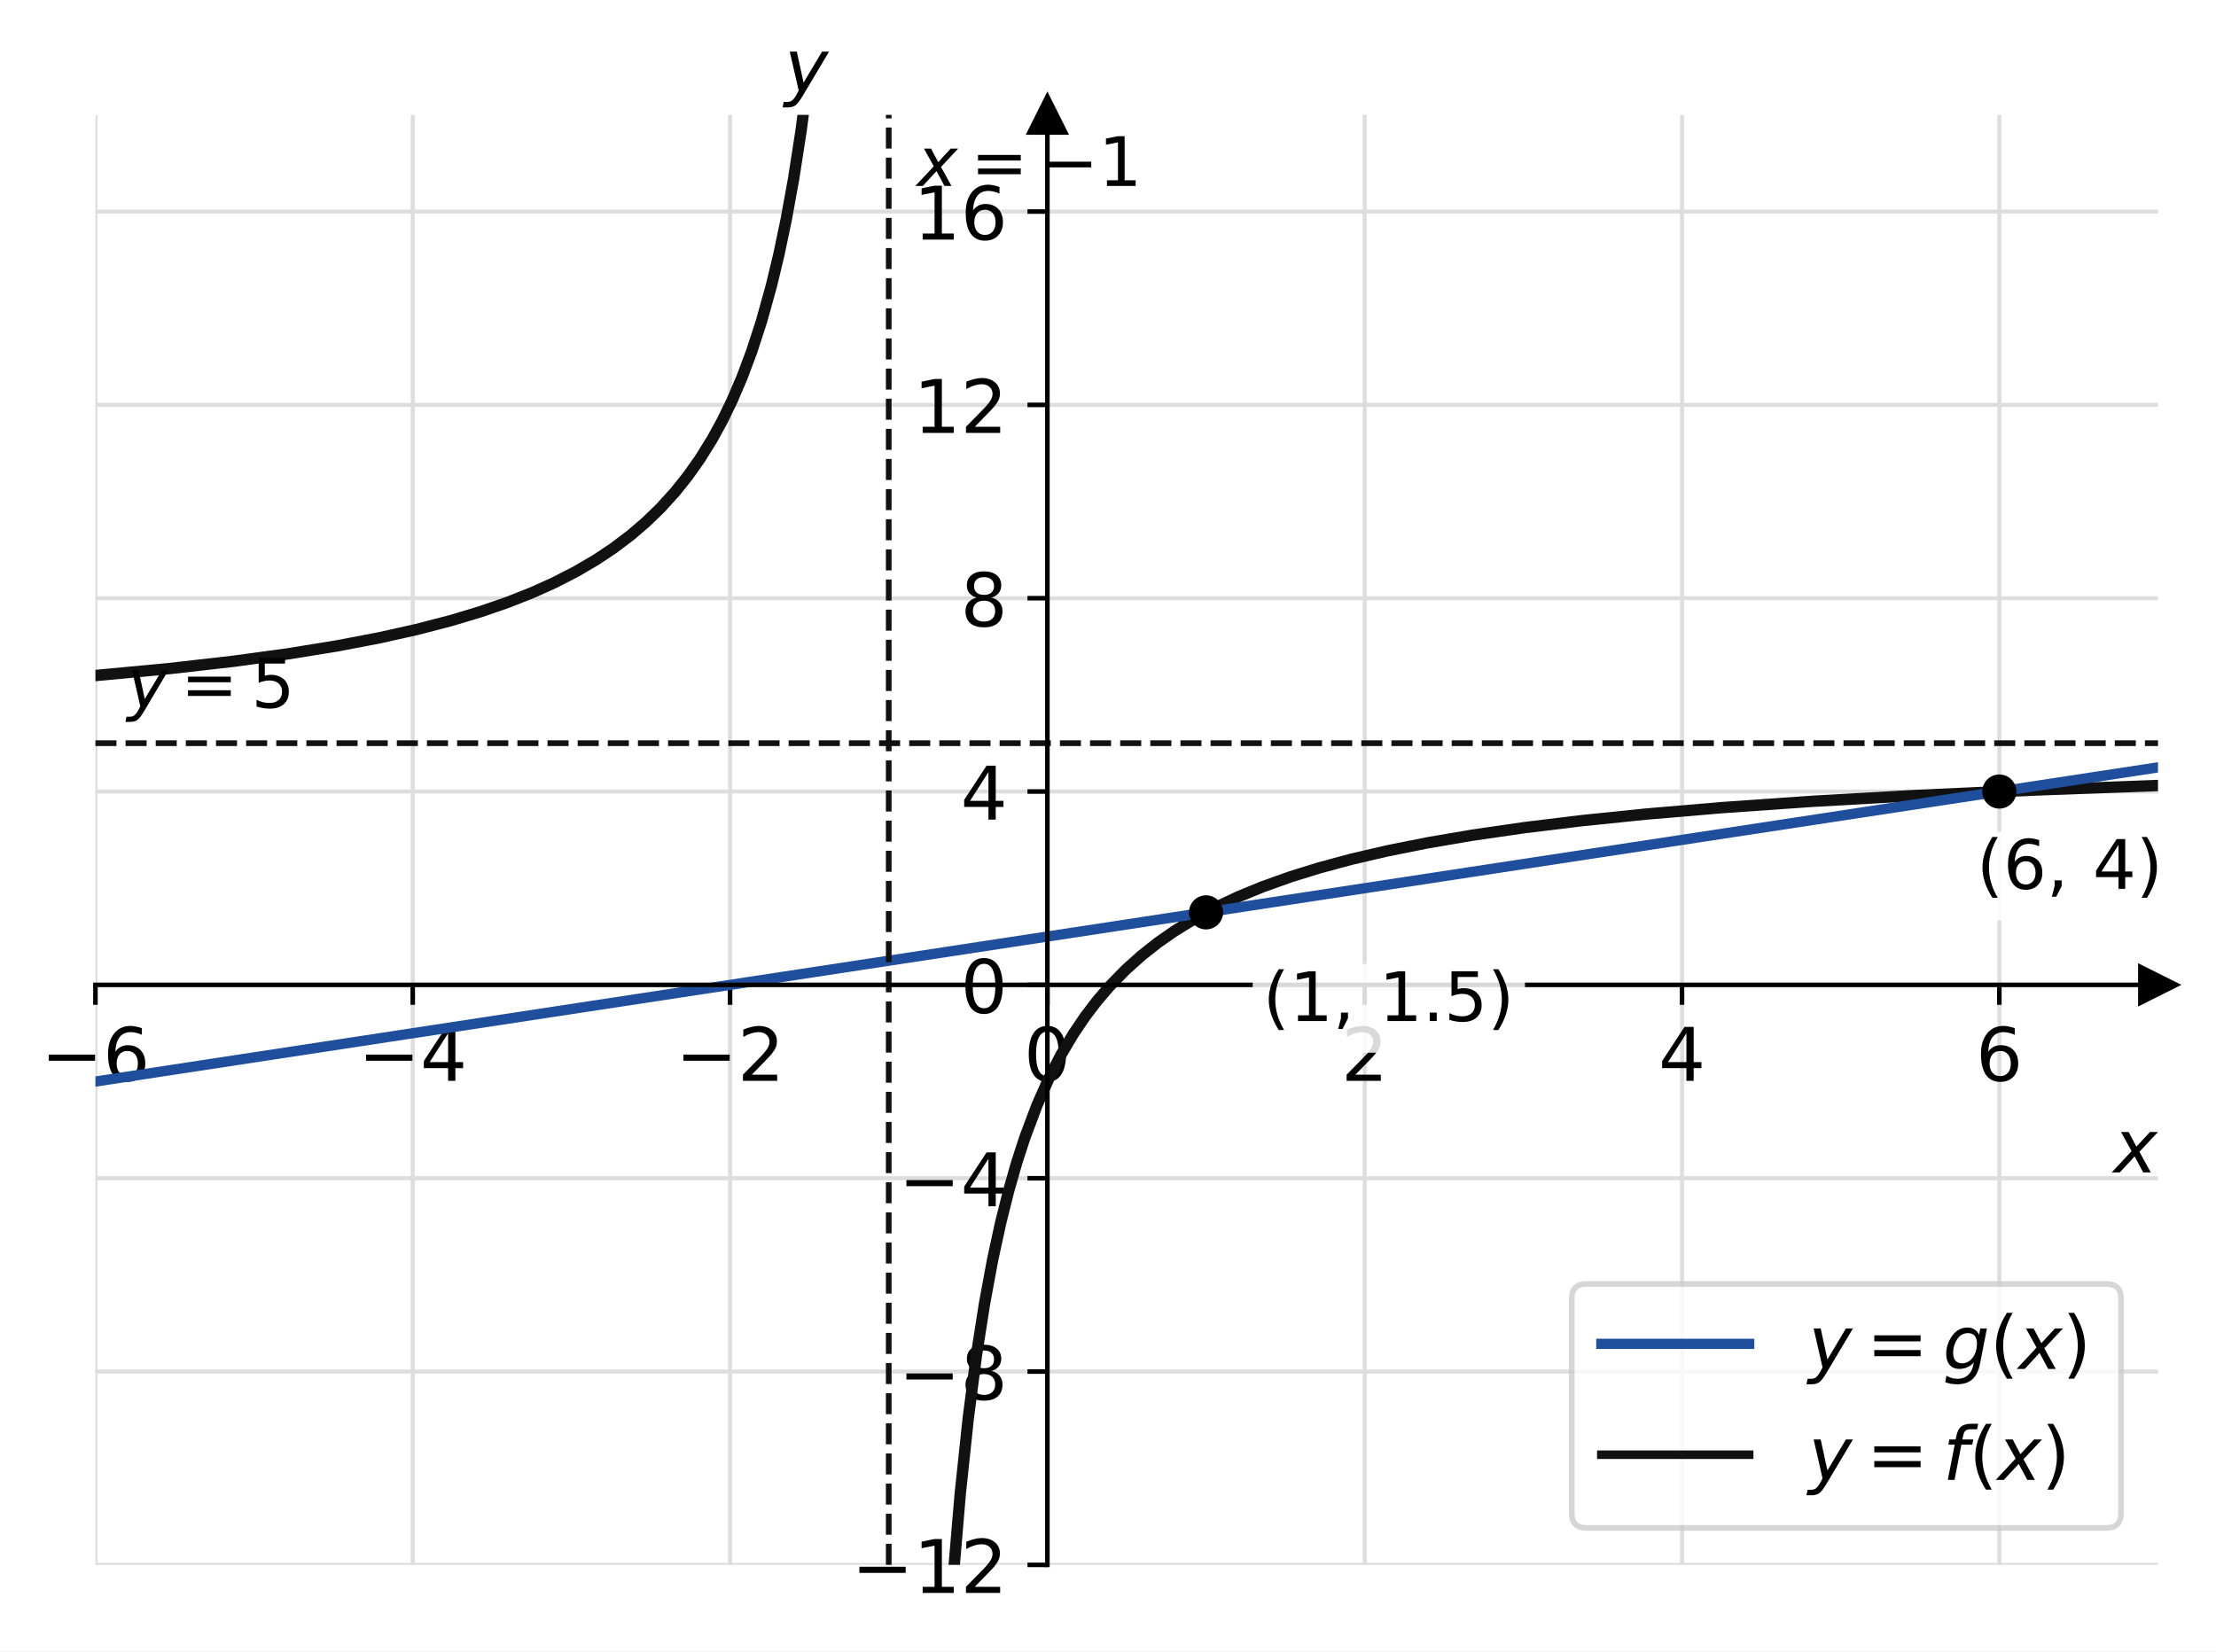
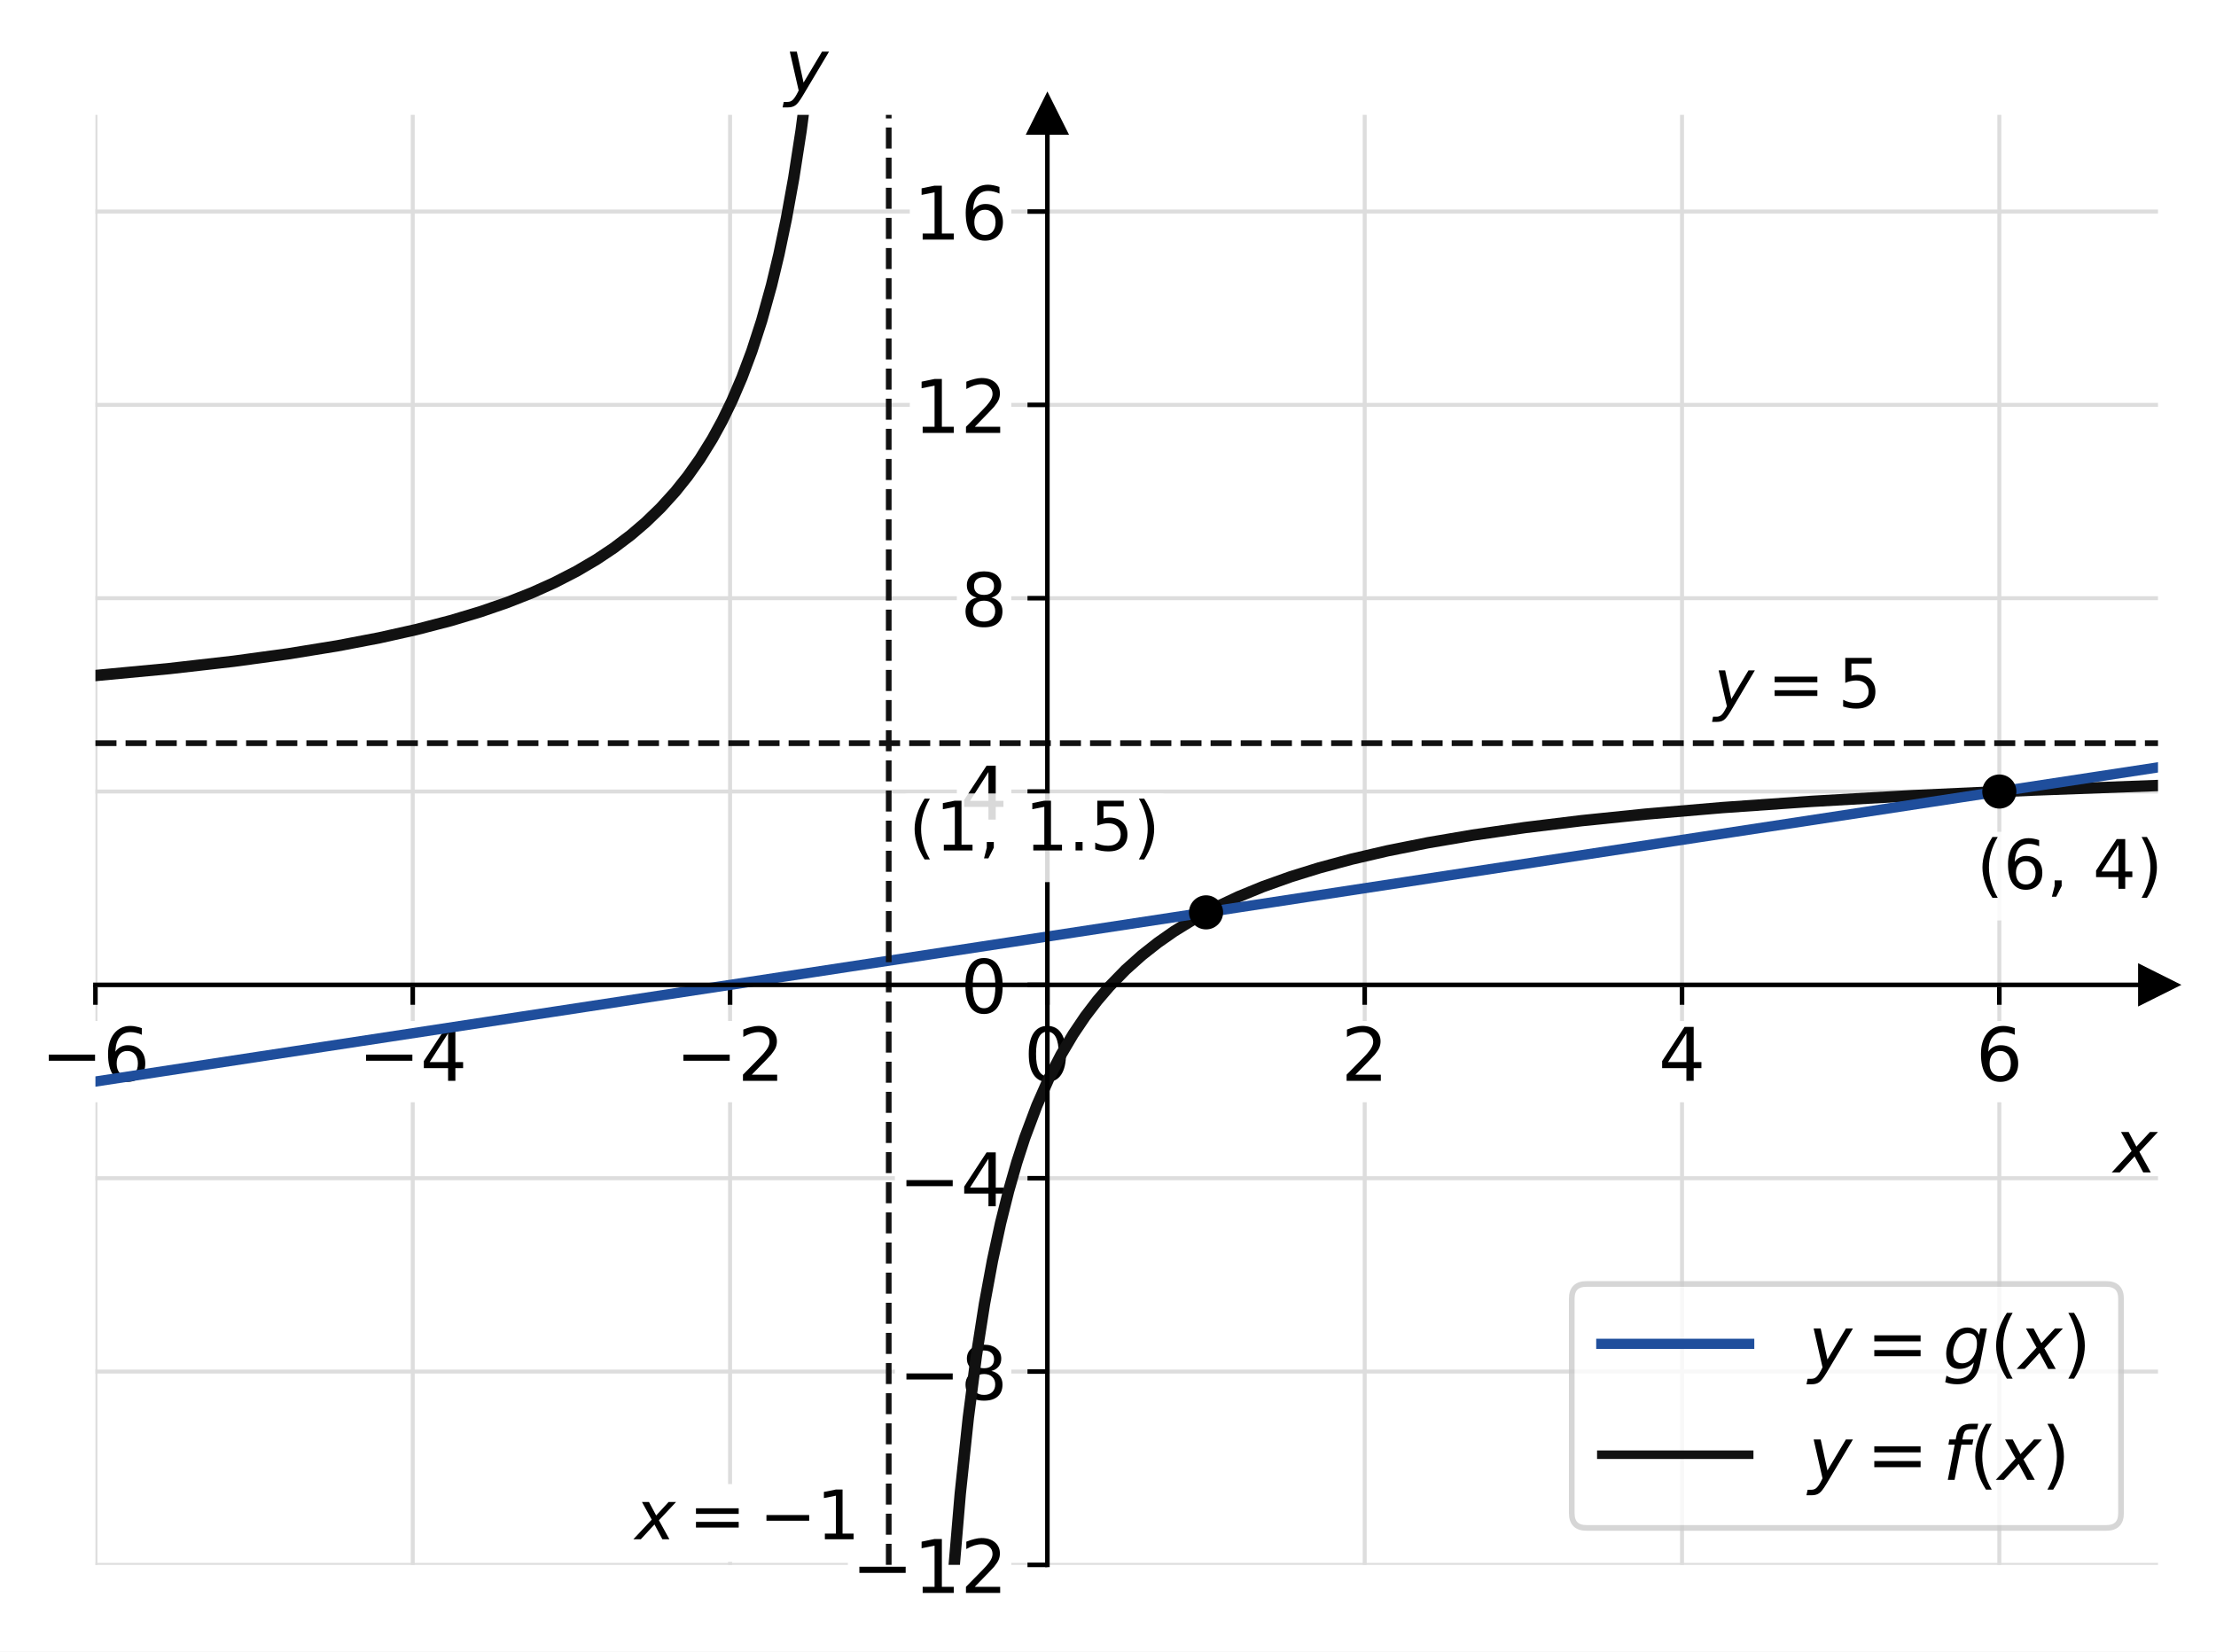
<svg xmlns="http://www.w3.org/2000/svg" xmlns:xlink="http://www.w3.org/1999/xlink" width="389.682pt" height="290.486pt" viewBox="0 0 389.682 290.486" version="1.1">
  <defs>
    <style type="text/css">*{stroke-linejoin: round; stroke-linecap: butt}</style>
  </defs>
  <g id="figure_1">
    <g id="patch_1">
      <path d="M 0 290.486  L 389.682 290.486  L 389.682 0  L 0 0  z " style="fill: #ffffff" />
    </g>
    <g id="axes_1">
      <g id="patch_2">
        <path d="M 16.782 275.224  L 379.482 275.224  L 379.482 20.2  L 16.782 20.2  z " style="fill: #ffffff" />
      </g>
      <g id="matplotlib.axis_1">
        <g id="xtick_1">
          <g id="line2d_1">
-             <path d="M 16.782 275.224  L 16.782 20.2  " clip-path="url(#pd56f7c66d1)" style="fill: none; stroke: #dddddd; stroke-width: 0.7; stroke-linecap: square" />
+             <path d="M 16.782 275.224  L 16.782 20.2  " clip-path="url(#p504bb1acca)" style="fill: none; stroke: #dddddd; stroke-width: 0.7; stroke-linecap: square" />
          </g>
          <g id="line2d_2">
            <defs>
-               <path id="m3252626e0a" d="M 0 0  L 0 3.5  " style="stroke: #000000; stroke-width: 0.8" />
+               <path id="m96ff37d368" d="M 0 0  L 0 3.5  " style="stroke: #000000; stroke-width: 0.8" />
            </defs>
            <g>
-               <use xlink:href="#m3252626e0a" x="16.782" y="173.214" style="stroke: #000000; stroke-width: 0.8" />
+               <use xlink:href="#m96ff37d368" x="16.782" y="173.214" style="stroke: #000000; stroke-width: 0.8" />
            </g>
          </g>
          <g id="text_1">
+             <g id="patch_3">
+               <path d="M 6.55 193.864  L 27.015 193.864  L 27.015 179.564  L 6.55 179.564  z " style="fill: #ffffff" />
+             </g>
            <text style="font-size: 13px; font-family: 'DejaVu Sans'; text-anchor: middle" x="16.782" y="190.091" transform="rotate(-0 16.78242 190.0914)">−6</text>
          </g>
        </g>
        <g id="xtick_2">
          <g id="line2d_3">
-             <path d="M 72.582 275.224  L 72.582 20.2  " clip-path="url(#pd56f7c66d1)" style="fill: none; stroke: #dddddd; stroke-width: 0.7; stroke-linecap: square" />
+             <path d="M 72.582 275.224  L 72.582 20.2  " clip-path="url(#p504bb1acca)" style="fill: none; stroke: #dddddd; stroke-width: 0.7; stroke-linecap: square" />
          </g>
          <g id="line2d_4">
            <g>
-               <use xlink:href="#m3252626e0a" x="72.582" y="173.214" style="stroke: #000000; stroke-width: 0.8" />
+               <use xlink:href="#m96ff37d368" x="72.582" y="173.214" style="stroke: #000000; stroke-width: 0.8" />
            </g>
          </g>
          <g id="text_2">
+             <g id="patch_4">
+               <path d="M 62.35 193.864  L 82.815 193.864  L 82.815 179.564  L 62.35 179.564  z " style="fill: #ffffff" />
+             </g>
            <text style="font-size: 13px; font-family: 'DejaVu Sans'; text-anchor: middle" x="72.582" y="190.091" transform="rotate(-0 72.58242 190.0914)">−4</text>
          </g>
        </g>
        <g id="xtick_3">
          <g id="line2d_5">
-             <path d="M 128.382 275.224  L 128.382 20.2  " clip-path="url(#pd56f7c66d1)" style="fill: none; stroke: #dddddd; stroke-width: 0.7; stroke-linecap: square" />
+             <path d="M 128.382 275.224  L 128.382 20.2  " clip-path="url(#p504bb1acca)" style="fill: none; stroke: #dddddd; stroke-width: 0.7; stroke-linecap: square" />
          </g>
          <g id="line2d_6">
            <g>
-               <use xlink:href="#m3252626e0a" x="128.382" y="173.214" style="stroke: #000000; stroke-width: 0.8" />
+               <use xlink:href="#m96ff37d368" x="128.382" y="173.214" style="stroke: #000000; stroke-width: 0.8" />
            </g>
          </g>
          <g id="text_3">
+             <g id="patch_5">
+               <path d="M 118.15 193.864  L 138.615 193.864  L 138.615 179.564  L 118.15 179.564  z " style="fill: #ffffff" />
+             </g>
            <text style="font-size: 13px; font-family: 'DejaVu Sans'; text-anchor: middle" x="128.382" y="190.091" transform="rotate(-0 128.3824 190.0914)">−2</text>
          </g>
        </g>
        <g id="xtick_4">
          <g id="line2d_7">
-             <path d="M 184.182 275.224  L 184.182 20.2  " clip-path="url(#pd56f7c66d1)" style="fill: none; stroke: #dddddd; stroke-width: 0.7; stroke-linecap: square" />
+             <path d="M 184.182 275.224  L 184.182 20.2  " clip-path="url(#p504bb1acca)" style="fill: none; stroke: #dddddd; stroke-width: 0.7; stroke-linecap: square" />
          </g>
          <g id="line2d_8">
            <g>
-               <use xlink:href="#m3252626e0a" x="184.182" y="173.214" style="stroke: #000000; stroke-width: 0.8" />
+               <use xlink:href="#m96ff37d368" x="184.182" y="173.214" style="stroke: #000000; stroke-width: 0.8" />
            </g>
          </g>
          <g id="text_4">
+             <g id="patch_6">
+               <path d="M 179.397 193.864  L 188.968 193.864  L 188.968 179.564  L 179.397 179.564  z " style="fill: #ffffff" />
+             </g>
            <text style="font-size: 13px; font-family: 'DejaVu Sans'; text-anchor: middle" x="184.182" y="190.091" transform="rotate(-0 184.1824 190.0914)">0</text>
          </g>
        </g>
        <g id="xtick_5">
          <g id="line2d_9">
-             <path d="M 239.982 275.224  L 239.982 20.2  " clip-path="url(#pd56f7c66d1)" style="fill: none; stroke: #dddddd; stroke-width: 0.7; stroke-linecap: square" />
+             <path d="M 239.982 275.224  L 239.982 20.2  " clip-path="url(#p504bb1acca)" style="fill: none; stroke: #dddddd; stroke-width: 0.7; stroke-linecap: square" />
          </g>
          <g id="line2d_10">
            <g>
-               <use xlink:href="#m3252626e0a" x="239.982" y="173.214" style="stroke: #000000; stroke-width: 0.8" />
+               <use xlink:href="#m96ff37d368" x="239.982" y="173.214" style="stroke: #000000; stroke-width: 0.8" />
            </g>
          </g>
          <g id="text_5">
+             <g id="patch_7">
+               <path d="M 235.197 193.864  L 244.768 193.864  L 244.768 179.564  L 235.197 179.564  z " style="fill: #ffffff" />
+             </g>
            <text style="font-size: 13px; font-family: 'DejaVu Sans'; text-anchor: middle" x="239.982" y="190.091" transform="rotate(-0 239.9824 190.0914)">2</text>
          </g>
        </g>
        <g id="xtick_6">
          <g id="line2d_11">
-             <path d="M 295.782 275.224  L 295.782 20.2  " clip-path="url(#pd56f7c66d1)" style="fill: none; stroke: #dddddd; stroke-width: 0.7; stroke-linecap: square" />
+             <path d="M 295.782 275.224  L 295.782 20.2  " clip-path="url(#p504bb1acca)" style="fill: none; stroke: #dddddd; stroke-width: 0.7; stroke-linecap: square" />
          </g>
          <g id="line2d_12">
            <g>
-               <use xlink:href="#m3252626e0a" x="295.782" y="173.214" style="stroke: #000000; stroke-width: 0.8" />
+               <use xlink:href="#m96ff37d368" x="295.782" y="173.214" style="stroke: #000000; stroke-width: 0.8" />
            </g>
          </g>
          <g id="text_6">
+             <g id="patch_8">
+               <path d="M 290.997 193.864  L 300.568 193.864  L 300.568 179.564  L 290.997 179.564  z " style="fill: #ffffff" />
+             </g>
            <text style="font-size: 13px; font-family: 'DejaVu Sans'; text-anchor: middle" x="295.782" y="190.091" transform="rotate(-0 295.7824 190.0914)">4</text>
          </g>
        </g>
        <g id="xtick_7">
          <g id="line2d_13">
-             <path d="M 351.582 275.224  L 351.582 20.2  " clip-path="url(#pd56f7c66d1)" style="fill: none; stroke: #dddddd; stroke-width: 0.7; stroke-linecap: square" />
+             <path d="M 351.582 275.224  L 351.582 20.2  " clip-path="url(#p504bb1acca)" style="fill: none; stroke: #dddddd; stroke-width: 0.7; stroke-linecap: square" />
          </g>
          <g id="line2d_14">
            <g>
-               <use xlink:href="#m3252626e0a" x="351.582" y="173.214" style="stroke: #000000; stroke-width: 0.8" />
+               <use xlink:href="#m96ff37d368" x="351.582" y="173.214" style="stroke: #000000; stroke-width: 0.8" />
            </g>
          </g>
          <g id="text_7">
+             <g id="patch_9">
+               <path d="M 346.797 193.864  L 356.368 193.864  L 356.368 179.564  L 346.797 179.564  z " style="fill: #ffffff" />
+             </g>
            <text style="font-size: 13px; font-family: 'DejaVu Sans'; text-anchor: middle" x="351.582" y="190.091" transform="rotate(-0 351.5824 190.0914)">6</text>
          </g>
        </g>
        <g id="text_8">
          <g transform="translate(371.6824 207.0914)">
            <text>
              <tspan x="0" y="-0.891" style="font-style: oblique; font-size: 13px; font-family: 'DejaVu Sans'">x</tspan>
            </text>
          </g>
        </g>
      </g>
      <g id="matplotlib.axis_2">
        <g id="ytick_1">
          <g id="line2d_15">
-             <path d="M 16.782 275.224  L 379.482 275.224  " clip-path="url(#pd56f7c66d1)" style="fill: none; stroke: #dddddd; stroke-width: 0.7; stroke-linecap: square" />
+             <path d="M 16.782 275.224  L 379.482 275.224  " clip-path="url(#p504bb1acca)" style="fill: none; stroke: #dddddd; stroke-width: 0.7; stroke-linecap: square" />
          </g>
          <g id="line2d_16">
            <defs>
-               <path id="md7c4919fea" d="M 0 0  L -3.5 0  " style="stroke: #000000; stroke-width: 0.8" />
+               <path id="m1b34403a62" d="M 0 0  L -3.5 0  " style="stroke: #000000; stroke-width: 0.8" />
            </defs>
            <g>
-               <use xlink:href="#md7c4919fea" x="184.182" y="275.224" style="stroke: #000000; stroke-width: 0.8" />
+               <use xlink:href="#m1b34403a62" x="184.182" y="275.224" style="stroke: #000000; stroke-width: 0.8" />
            </g>
          </g>
          <g id="text_9">
+             <g id="patch_10">
+               <path d="M 149.096 283.936  L 177.832 283.936  L 177.832 269.636  L 149.096 269.636  z " style="fill: #ffffff" />
+             </g>
            <text style="font-size: 13px; font-family: 'DejaVu Sans'; text-anchor: end" x="177.182" y="280.162" transform="rotate(-0 177.1824 280.1625)">−12</text>
          </g>
        </g>
        <g id="ytick_2">
          <g id="line2d_17">
-             <path d="M 16.782 241.221  L 379.482 241.221  " clip-path="url(#pd56f7c66d1)" style="fill: none; stroke: #dddddd; stroke-width: 0.7; stroke-linecap: square" />
+             <path d="M 16.782 241.221  L 379.482 241.221  " clip-path="url(#p504bb1acca)" style="fill: none; stroke: #dddddd; stroke-width: 0.7; stroke-linecap: square" />
          </g>
          <g id="line2d_18">
            <g>
-               <use xlink:href="#md7c4919fea" x="184.182" y="241.221" style="stroke: #000000; stroke-width: 0.8" />
+               <use xlink:href="#m1b34403a62" x="184.182" y="241.221" style="stroke: #000000; stroke-width: 0.8" />
            </g>
          </g>
          <g id="text_10">
+             <g id="patch_11">
+               <path d="M 157.368 249.932  L 177.832 249.932  L 177.832 235.632  L 157.368 235.632  z " style="fill: #ffffff" />
+             </g>
            <text style="font-size: 13px; font-family: 'DejaVu Sans'; text-anchor: end" x="177.182" y="246.159" transform="rotate(-0 177.1824 246.1593)">−8</text>
          </g>
        </g>
        <g id="ytick_3">
          <g id="line2d_19">
-             <path d="M 16.782 207.218  L 379.482 207.218  " clip-path="url(#pd56f7c66d1)" style="fill: none; stroke: #dddddd; stroke-width: 0.7; stroke-linecap: square" />
+             <path d="M 16.782 207.218  L 379.482 207.218  " clip-path="url(#p504bb1acca)" style="fill: none; stroke: #dddddd; stroke-width: 0.7; stroke-linecap: square" />
          </g>
          <g id="line2d_20">
            <g>
-               <use xlink:href="#md7c4919fea" x="184.182" y="207.218" style="stroke: #000000; stroke-width: 0.8" />
+               <use xlink:href="#m1b34403a62" x="184.182" y="207.218" style="stroke: #000000; stroke-width: 0.8" />
            </g>
          </g>
          <g id="text_11">
+             <g id="patch_12">
+               <path d="M 157.368 215.929  L 177.832 215.929  L 177.832 201.629  L 157.368 201.629  z " style="fill: #ffffff" />
+             </g>
            <text style="font-size: 13px; font-family: 'DejaVu Sans'; text-anchor: end" x="177.182" y="212.156" transform="rotate(-0 177.1824 212.1561)">−4</text>
          </g>
        </g>
        <g id="ytick_4">
          <g id="line2d_21">
-             <path d="M 16.782 173.214  L 379.482 173.214  " clip-path="url(#pd56f7c66d1)" style="fill: none; stroke: #dddddd; stroke-width: 0.7; stroke-linecap: square" />
+             <path d="M 16.782 173.214  L 379.482 173.214  " clip-path="url(#p504bb1acca)" style="fill: none; stroke: #dddddd; stroke-width: 0.7; stroke-linecap: square" />
          </g>
          <g id="line2d_22">
            <g>
-               <use xlink:href="#md7c4919fea" x="184.182" y="173.214" style="stroke: #000000; stroke-width: 0.8" />
+               <use xlink:href="#m1b34403a62" x="184.182" y="173.214" style="stroke: #000000; stroke-width: 0.8" />
            </g>
          </g>
          <g id="text_12">
+             <g id="patch_13">
+               <path d="M 168.261 181.926  L 177.832 181.926  L 177.832 167.626  L 168.261 167.626  z " style="fill: #ffffff" />
+             </g>
            <text style="font-size: 13px; font-family: 'DejaVu Sans'; text-anchor: end" x="177.182" y="178.153" transform="rotate(-0 177.1824 178.1529)">0</text>
          </g>
        </g>
        <g id="ytick_5">
          <g id="line2d_23">
-             <path d="M 16.782 139.211  L 379.482 139.211  " clip-path="url(#pd56f7c66d1)" style="fill: none; stroke: #dddddd; stroke-width: 0.7; stroke-linecap: square" />
+             <path d="M 16.782 139.211  L 379.482 139.211  " clip-path="url(#p504bb1acca)" style="fill: none; stroke: #dddddd; stroke-width: 0.7; stroke-linecap: square" />
          </g>
          <g id="line2d_24">
            <g>
-               <use xlink:href="#md7c4919fea" x="184.182" y="139.211" style="stroke: #000000; stroke-width: 0.8" />
+               <use xlink:href="#m1b34403a62" x="184.182" y="139.211" style="stroke: #000000; stroke-width: 0.8" />
            </g>
          </g>
          <g id="text_13">
+             <g id="patch_14">
+               <path d="M 168.261 147.923  L 177.832 147.923  L 177.832 133.623  L 168.261 133.623  z " style="fill: #ffffff" />
+             </g>
            <text style="font-size: 13px; font-family: 'DejaVu Sans'; text-anchor: end" x="177.182" y="144.15" transform="rotate(-0 177.1824 144.1497)">4</text>
          </g>
        </g>
        <g id="ytick_6">
          <g id="line2d_25">
-             <path d="M 16.782 105.208  L 379.482 105.208  " clip-path="url(#pd56f7c66d1)" style="fill: none; stroke: #dddddd; stroke-width: 0.7; stroke-linecap: square" />
+             <path d="M 16.782 105.208  L 379.482 105.208  " clip-path="url(#p504bb1acca)" style="fill: none; stroke: #dddddd; stroke-width: 0.7; stroke-linecap: square" />
          </g>
          <g id="line2d_26">
            <g>
-               <use xlink:href="#md7c4919fea" x="184.182" y="105.208" style="stroke: #000000; stroke-width: 0.8" />
+               <use xlink:href="#m1b34403a62" x="184.182" y="105.208" style="stroke: #000000; stroke-width: 0.8" />
            </g>
          </g>
          <g id="text_14">
+             <g id="patch_15">
+               <path d="M 168.261 113.92  L 177.832 113.92  L 177.832 99.62  L 168.261 99.62  z " style="fill: #ffffff" />
+             </g>
            <text style="font-size: 13px; font-family: 'DejaVu Sans'; text-anchor: end" x="177.182" y="110.146" transform="rotate(-0 177.1824 110.1465)">8</text>
          </g>
        </g>
        <g id="ytick_7">
          <g id="line2d_27">
-             <path d="M 16.782 71.205  L 379.482 71.205  " clip-path="url(#pd56f7c66d1)" style="fill: none; stroke: #dddddd; stroke-width: 0.7; stroke-linecap: square" />
+             <path d="M 16.782 71.205  L 379.482 71.205  " clip-path="url(#p504bb1acca)" style="fill: none; stroke: #dddddd; stroke-width: 0.7; stroke-linecap: square" />
          </g>
          <g id="line2d_28">
            <g>
-               <use xlink:href="#md7c4919fea" x="184.182" y="71.205" style="stroke: #000000; stroke-width: 0.8" />
+               <use xlink:href="#m1b34403a62" x="184.182" y="71.205" style="stroke: #000000; stroke-width: 0.8" />
            </g>
          </g>
          <g id="text_15">
+             <g id="patch_16">
+               <path d="M 159.99 79.916  L 177.832 79.916  L 177.832 65.616  L 159.99 65.616  z " style="fill: #ffffff" />
+             </g>
            <text style="font-size: 13px; font-family: 'DejaVu Sans'; text-anchor: end" x="177.182" y="76.143" transform="rotate(-0 177.1824 76.14328)">12</text>
          </g>
        </g>
        <g id="ytick_8">
          <g id="line2d_29">
-             <path d="M 16.782 37.202  L 379.482 37.202  " clip-path="url(#pd56f7c66d1)" style="fill: none; stroke: #dddddd; stroke-width: 0.7; stroke-linecap: square" />
+             <path d="M 16.782 37.202  L 379.482 37.202  " clip-path="url(#p504bb1acca)" style="fill: none; stroke: #dddddd; stroke-width: 0.7; stroke-linecap: square" />
          </g>
          <g id="line2d_30">
            <g>
-               <use xlink:href="#md7c4919fea" x="184.182" y="37.202" style="stroke: #000000; stroke-width: 0.8" />
+               <use xlink:href="#m1b34403a62" x="184.182" y="37.202" style="stroke: #000000; stroke-width: 0.8" />
            </g>
          </g>
          <g id="text_16">
+             <g id="patch_17">
+               <path d="M 159.99 45.913  L 177.832 45.913  L 177.832 31.613  L 159.99 31.613  z " style="fill: #ffffff" />
+             </g>
            <text style="font-size: 13px; font-family: 'DejaVu Sans'; text-anchor: end" x="177.182" y="42.14" transform="rotate(-0 177.1824 42.14008)">16</text>
          </g>
        </g>
        <g id="text_17">
          <g transform="translate(137.9463 17.07695)">
            <text>
              <tspan x="0" y="-0.891" style="font-style: oblique; font-size: 13px; font-family: 'DejaVu Sans'">y</tspan>
            </text>
          </g>
        </g>
      </g>
      <g id="line2d_31">
        <defs>
-           <path id="m04856ee023" d="M 3 0  L -3 -3  L -3 3  z " style="stroke: #000000; stroke-linejoin: miter" />
+           <path id="me681f12c7d" d="M 3 0  L -3 -3  L -3 3  z " style="stroke: #000000; stroke-linejoin: miter" />
        </defs>
        <g>
-           <use xlink:href="#m04856ee023" x="379.482" y="173.214" style="stroke: #000000; stroke-linejoin: miter" />
+           <use xlink:href="#me681f12c7d" x="379.482" y="173.214" style="stroke: #000000; stroke-linejoin: miter" />
        </g>
      </g>
      <g id="line2d_32">
        <defs>
-           <path id="m6d2337cc9f" d="M 0 -3  L -3 3  L 3 3  z " style="stroke: #000000; stroke-linejoin: miter" />
+           <path id="me4bfb3b479" d="M 0 -3  L -3 3  L 3 3  z " style="stroke: #000000; stroke-linejoin: miter" />
        </defs>
        <g>
-           <use xlink:href="#m6d2337cc9f" x="184.182" y="20.2" style="stroke: #000000; stroke-linejoin: miter" />
+           <use xlink:href="#me4bfb3b479" x="184.182" y="20.2" style="stroke: #000000; stroke-linejoin: miter" />
        </g>
      </g>
      <g id="line2d_33">
-         <path d="M 16.782 118.809  L 29.799 117.584  L 41.081 116.299  L 50.626 114.997  L 59.304 113.591  L 66.68 112.182  L 73.189 110.73  L 79.263 109.155  L 84.47 107.592  L 89.243 105.946  L 93.582 104.232  L 97.487 102.473  L 101.392 100.464  L 104.863 98.423  L 107.901 96.396  L 110.938 94.097  L 113.541 91.867  L 116.145 89.348  L 118.748 86.479  L 120.918 83.765  L 123.087 80.697  L 125.257 77.2  L 126.992 74.029  L 128.728 70.459  L 130.463 66.409  L 132.199 61.775  L 133.934 56.422  L 135.67 50.166  L 136.972 44.737  L 138.273 38.523  L 139.575 31.341  L 140.877 22.944  L 142.178 12.998  L 143.48 1.03  L 143.674 -1  L 143.674 -1  " clip-path="url(#pd56f7c66d1)" style="fill: none; stroke: #111111; stroke-width: 2; stroke-linecap: square" />
+         <path d="M 16.782 118.809  L 29.799 117.584  L 41.081 116.299  L 50.626 114.997  L 59.304 113.591  L 66.68 112.182  L 73.189 110.73  L 79.263 109.155  L 84.47 107.592  L 89.243 105.946  L 93.582 104.232  L 97.487 102.473  L 101.392 100.464  L 104.863 98.423  L 107.901 96.396  L 110.938 94.097  L 113.541 91.867  L 116.145 89.348  L 118.748 86.479  L 120.918 83.765  L 123.087 80.697  L 125.257 77.2  L 126.992 74.029  L 128.728 70.459  L 130.463 66.409  L 132.199 61.775  L 133.934 56.422  L 135.67 50.166  L 136.972 44.737  L 138.273 38.523  L 139.575 31.341  L 140.877 22.944  L 142.178 12.998  L 143.48 1.03  L 143.674 -1  L 143.674 -1  " clip-path="url(#p504bb1acca)" style="fill: none; stroke: #111111; stroke-width: 2; stroke-linecap: square" />
      </g>
      <g id="line2d_34">
-         <path d="M 167.442 279.474  L 168.861 262.7  L 170.279 249.325  L 171.697 238.411  L 173.116 229.337  L 174.534 221.672  L 175.952 215.114  L 177.371 209.437  L 178.789 204.476  L 180.207 200.103  L 182.335 194.436  L 184.462 189.625  L 186.59 185.489  L 188.717 181.896  L 190.845 178.745  L 192.972 175.96  L 195.1 173.48  L 197.936 170.567  L 200.773 168.026  L 203.61 165.79  L 206.446 163.806  L 209.992 161.621  L 213.538 159.707  L 217.793 157.701  L 222.048 155.955  L 227.012 154.183  L 231.976 152.644  L 237.65 151.114  L 244.032 149.63  L 251.124 148.215  L 258.925 146.885  L 268.144 145.552  L 278.072 144.342  L 289.419 143.18  L 302.893 142.034  L 318.494 140.945  L 336.223 139.937  L 357.498 138.961  L 379.482 138.149  L 379.482 138.149  " clip-path="url(#pd56f7c66d1)" style="fill: none; stroke: #111111; stroke-width: 2; stroke-linecap: square" />
+         <path d="M 167.442 279.474  L 168.861 262.7  L 170.279 249.325  L 171.697 238.411  L 173.116 229.337  L 174.534 221.672  L 175.952 215.114  L 177.371 209.437  L 178.789 204.476  L 180.207 200.103  L 182.335 194.436  L 184.462 189.625  L 186.59 185.489  L 188.717 181.896  L 190.845 178.745  L 192.972 175.96  L 195.1 173.48  L 197.936 170.567  L 200.773 168.026  L 203.61 165.79  L 206.446 163.806  L 209.992 161.621  L 213.538 159.707  L 217.793 157.701  L 222.048 155.955  L 227.012 154.183  L 231.976 152.644  L 237.65 151.114  L 244.032 149.63  L 251.124 148.215  L 258.925 146.885  L 268.144 145.552  L 278.072 144.342  L 289.419 143.18  L 302.893 142.034  L 318.494 140.945  L 336.223 139.937  L 357.498 138.961  L 379.482 138.149  L 379.482 138.149  " clip-path="url(#p504bb1acca)" style="fill: none; stroke: #111111; stroke-width: 2; stroke-linecap: square" />
      </g>
      <g id="line2d_35">
-         <path d="M 16.782 190.216  L 57.082 184.077  L 97.382 177.937  L 137.682 171.798  L 177.982 165.658  L 218.282 159.519  L 258.582 153.379  L 298.882 147.24  L 339.182 141.1  L 379.482 134.961  " clip-path="url(#pd56f7c66d1)" style="fill: none; stroke: #1f4e9c; stroke-width: 1.8; stroke-linecap: square" />
+         <path d="M 16.782 190.216  L 57.082 184.077  L 97.382 177.937  L 137.682 171.798  L 177.982 165.658  L 218.282 159.519  L 258.582 153.379  L 298.882 147.24  L 339.182 141.1  L 379.482 134.961  " clip-path="url(#p504bb1acca)" style="fill: none; stroke: #1f4e9c; stroke-width: 1.8; stroke-linecap: square" />
      </g>
      <g id="line2d_36">
-         <path d="M 156.282 275.224  L 156.282 20.2  " clip-path="url(#pd56f7c66d1)" style="fill: none; stroke-dasharray: 3.7,1.6; stroke-dashoffset: 0; stroke: #111111" />
+         <path d="M 156.282 275.224  L 156.282 20.2  " clip-path="url(#p504bb1acca)" style="fill: none; stroke-dasharray: 3.7,1.6; stroke-dashoffset: 0; stroke: #111111" />
      </g>
      <g id="line2d_37">
-         <path d="M 16.782 130.71  L 379.482 130.71  " clip-path="url(#pd56f7c66d1)" style="fill: none; stroke-dasharray: 3.7,1.6; stroke-dashoffset: 0; stroke: #111111" />
+         <path d="M 16.782 130.71  L 379.482 130.71  " clip-path="url(#p504bb1acca)" style="fill: none; stroke-dasharray: 3.7,1.6; stroke-dashoffset: 0; stroke: #111111" />
      </g>
      <g id="line2d_38">
        <defs>
-           <path id="m90fdb0340a" d="M 0 2.5  C 0.663 2.5 1.299 2.237 1.768 1.768  C 2.237 1.299 2.5 0.663 2.5 0  C 2.5 -0.663 2.237 -1.299 1.768 -1.768  C 1.299 -2.237 0.663 -2.5 0 -2.5  C -0.663 -2.5 -1.299 -2.237 -1.768 -1.768  C -2.237 -1.299 -2.5 -0.663 -2.5 0  C -2.5 0.663 -2.237 1.299 -1.768 1.768  C -1.299 2.237 -0.663 2.5 0 2.5  z " style="stroke: #000000" />
+           <path id="m0852dd1e07" d="M 0 2.5  C 0.663 2.5 1.299 2.237 1.768 1.768  C 2.237 1.299 2.5 0.663 2.5 0  C 2.5 -0.663 2.237 -1.299 1.768 -1.768  C 1.299 -2.237 0.663 -2.5 0 -2.5  C -0.663 -2.5 -1.299 -2.237 -1.768 -1.768  C -2.237 -1.299 -2.5 -0.663 -2.5 0  C -2.5 0.663 -2.237 1.299 -1.768 1.768  C -1.299 2.237 -0.663 2.5 0 2.5  z " style="stroke: #000000" />
        </defs>
-         <g clip-path="url(#pd56f7c66d1)">
-           <use xlink:href="#m90fdb0340a" x="212.082" y="160.463" style="stroke: #000000" />
+         <g clip-path="url(#p504bb1acca)">
+           <use xlink:href="#m0852dd1e07" x="212.082" y="160.463" style="stroke: #000000" />
        </g>
      </g>
      <g id="line2d_39">
-         <g clip-path="url(#pd56f7c66d1)">
-           <use xlink:href="#m90fdb0340a" x="351.582" y="139.211" style="stroke: #000000" />
+         <g clip-path="url(#p504bb1acca)">
+           <use xlink:href="#m0852dd1e07" x="351.582" y="139.211" style="stroke: #000000" />
        </g>
      </g>
      <g id="line2d_40" />
-       <g id="patch_3">
+       <g id="patch_18">
        <path d="M 184.182 275.224  L 184.182 20.2  " style="fill: none; stroke: #000000; stroke-width: 0.8; stroke-linejoin: miter; stroke-linecap: square" />
      </g>
-       <g id="patch_4">
+       <g id="patch_19">
        <path d="M 16.782 173.214  L 379.482 173.214  " style="fill: none; stroke: #000000; stroke-width: 0.8; stroke-linejoin: miter; stroke-linecap: square" />
      </g>
      <g id="text_18">
-         <g id="patch_5">
-           <path d="M 222.082 185.146  L 266.362 185.146  Q 268.162 185.146 268.162 183.346  L 268.162 171.343  Q 268.162 169.543 266.362 169.543  L 222.082 169.543  Q 220.282 169.543 220.282 171.343  L 220.282 183.346  Q 220.282 185.146 222.082 185.146  z " style="fill: #ffffff; opacity: 0.85" />
-         </g>
-         <g transform="translate(222.0824 180.4632)">
+         <g id="patch_20">
+           <path d="M 159.802 155.146  L 204.082 155.146  Q 205.882 155.146 205.882 153.346  L 205.882 141.343  Q 205.882 139.543 204.082 139.543  L 159.802 139.543  Q 158.002 139.543 158.002 141.343  L 158.002 153.346  Q 158.002 155.146 159.802 155.146  z " style="fill: #ffffff; opacity: 0.85" />
+         </g>
+         <g transform="translate(159.8024 150.4632)">
          <text>
            <tspan x="0" y="-0.891" style="font-size: 12px; font-family: 'DejaVu Sans'">(</tspan>
            <tspan x="4.682" y="-0.891" style="font-size: 12px; font-family: 'DejaVu Sans'">1</tspan>
            <tspan x="12.316" y="-0.891" style="font-size: 12px; font-family: 'DejaVu Sans'">,</tspan>
            <tspan x="20.417" y="-0.891" style="font-size: 12px; font-family: 'DejaVu Sans'">1</tspan>
            <tspan x="28.052" y="-0.891" style="font-size: 12px; font-family: 'DejaVu Sans'">.</tspan>
            <tspan x="31.866" y="-0.891" style="font-size: 12px; font-family: 'DejaVu Sans'">5</tspan>
            <tspan x="39.501" y="-0.891" style="font-size: 12px; font-family: 'DejaVu Sans'">)</tspan>
          </text>
        </g>
      </g>
      <g id="text_19">
-         <g id="patch_6">
+         <g id="patch_21">
          <path d="M 347.582 161.894  L 380.342 161.894  Q 382.142 161.894 382.142 160.094  L 382.142 148.091  Q 382.142 146.291 380.342 146.291  L 347.582 146.291  Q 345.782 146.291 345.782 148.091  L 345.782 160.094  Q 345.782 161.894 347.582 161.894  z " style="fill: #ffffff; opacity: 0.85" />
        </g>
        <g transform="translate(347.5824 157.2112)">
          <text>
            <tspan x="0" y="-0.891" style="font-size: 12px; font-family: 'DejaVu Sans'">(</tspan>
            <tspan x="4.682" y="-0.891" style="font-size: 12px; font-family: 'DejaVu Sans'">6</tspan>
            <tspan x="12.316" y="-0.891" style="font-size: 12px; font-family: 'DejaVu Sans'">,</tspan>
            <tspan x="20.417" y="-0.891" style="font-size: 12px; font-family: 'DejaVu Sans'">4</tspan>
            <tspan x="28.052" y="-0.891" style="font-size: 12px; font-family: 'DejaVu Sans'">)</tspan>
          </text>
        </g>
      </g>
      <g id="text_20">
-         <g transform="translate(161.2824 32.9512)">
+         <g id="patch_22">
+           <path d="M 110.842 274.696  L 152.122 274.696  L 152.122 261.016  L 110.842 261.016  z " style="fill: #ffffff" />
+         </g>
+         <g transform="translate(111.6824 270.9736)">
          <text>
            <tspan x="0" y="-0.25" style="font-style: oblique; font-size: 12px; font-family: 'DejaVu Sans'">x</tspan>
            <tspan x="9.439" y="-0.25" style="font-size: 12px; font-family: 'DejaVu Sans'">=</tspan>
            <tspan x="21.832" y="-0.25" style="font-size: 12px; font-family: 'DejaVu Sans'">−</tspan>
            <tspan x="31.887" y="-0.25" style="font-size: 12px; font-family: 'DejaVu Sans'">1</tspan>
          </text>
        </g>
      </g>
      <g id="text_21">
-         <g transform="translate(22.36242 124.7104)">
+         <g id="patch_23">
+           <path d="M 300.522 128.433  L 331.722 128.433  L 331.722 114.753  L 300.522 114.753  z " style="fill: #ffffff" />
+         </g>
+         <g transform="translate(301.3624 124.7104)">
          <text>
            <tspan x="0" y="-0.25" style="font-style: oblique; font-size: 12px; font-family: 'DejaVu Sans'">y</tspan>
            <tspan x="9.439" y="-0.25" style="font-size: 12px; font-family: 'DejaVu Sans'">=</tspan>
            <tspan x="21.832" y="-0.25" style="font-size: 12px; font-family: 'DejaVu Sans'">5</tspan>
          </text>
        </g>
      </g>
      <g id="legend_1">
-         <g id="patch_7">
+         <g id="patch_24">
          <path d="M 278.992 268.724  L 370.382 268.724  Q 372.982 268.724 372.982 266.124  L 372.982 228.418  Q 372.982 225.818 370.382 225.818  L 278.992 225.818  Q 276.392 225.818 276.392 228.418  L 276.392 266.124  Q 276.392 268.724 278.992 268.724  z " style="fill: #ffffff; opacity: 0.8; stroke: #cccccc; stroke-linejoin: miter" />
        </g>
        <g id="line2d_41">
          <path d="M 281.592 236.348  L 294.592 236.348  L 307.592 236.348  " style="fill: none; stroke: #1f4e9c; stroke-width: 1.8; stroke-linecap: square" />
        </g>
        <g id="text_22">
          <g transform="translate(317.9924 240.8979)">
            <text>
              <tspan x="0" y="-0.141" style="font-style: oblique; font-size: 13px; font-family: 'DejaVu Sans'">y</tspan>
              <tspan x="23.651" y="-0.141" style="font-style: oblique; font-size: 13px; font-family: 'DejaVu Sans'">g</tspan>
              <tspan x="36.975" y="-0.141" style="font-style: oblique; font-size: 13px; font-family: 'DejaVu Sans'">x</tspan>
              <tspan x="10.226" y="-0.141" style="font-size: 13px; font-family: 'DejaVu Sans'">=</tspan>
              <tspan x="31.903" y="-0.141" style="font-size: 13px; font-family: 'DejaVu Sans'">(</tspan>
              <tspan x="44.668" y="-0.141" style="font-size: 13px; font-family: 'DejaVu Sans'">)</tspan>
            </text>
          </g>
        </g>
        <g id="line2d_42">
          <path d="M 281.592 255.851  L 294.592 255.851  L 307.592 255.851  " style="fill: none; stroke: #111111; stroke-width: 1.5; stroke-linecap: square" />
        </g>
        <g id="text_23">
          <g transform="translate(317.9924 260.401)">
            <text>
              <tspan x="0" y="-0.125" style="font-style: oblique; font-size: 13px; font-family: 'DejaVu Sans'">y</tspan>
              <tspan x="23.651" y="-0.125" style="font-style: oblique; font-size: 13px; font-family: 'DejaVu Sans'">f</tspan>
              <tspan x="33.3" y="-0.125" style="font-style: oblique; font-size: 13px; font-family: 'DejaVu Sans'">x</tspan>
              <tspan x="10.226" y="-0.125" style="font-size: 13px; font-family: 'DejaVu Sans'">=</tspan>
              <tspan x="28.228" y="-0.125" style="font-size: 13px; font-family: 'DejaVu Sans'">(</tspan>
              <tspan x="40.993" y="-0.125" style="font-size: 13px; font-family: 'DejaVu Sans'">)</tspan>
            </text>
          </g>
        </g>
      </g>
    </g>
  </g>
  <defs>
-     <clipPath id="pd56f7c66d1">
+     <clipPath id="p504bb1acca">
      <rect x="16.782" y="20.2" width="362.7" height="255.024" />
    </clipPath>
  </defs>
</svg>
